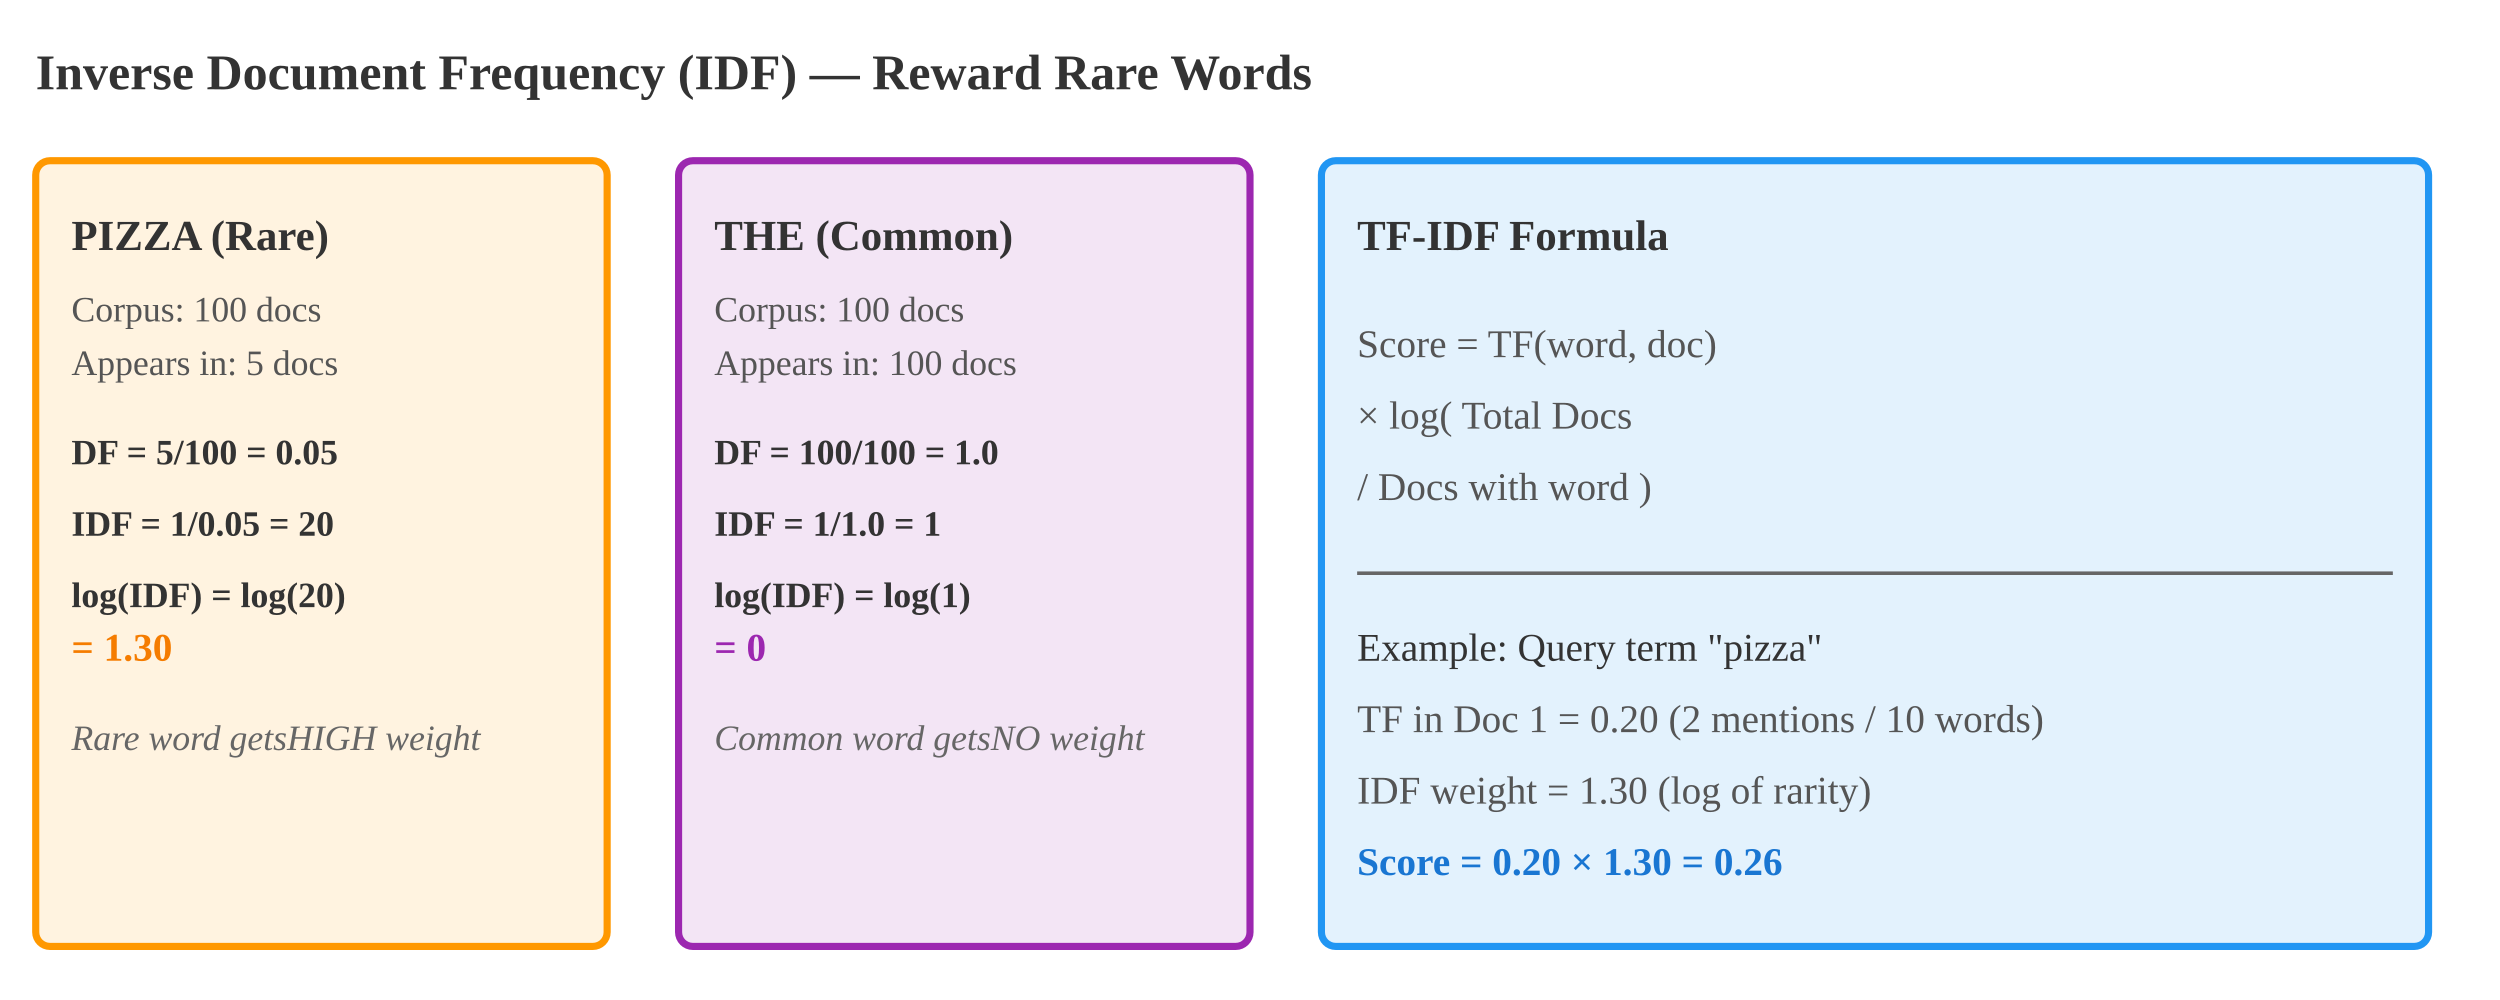
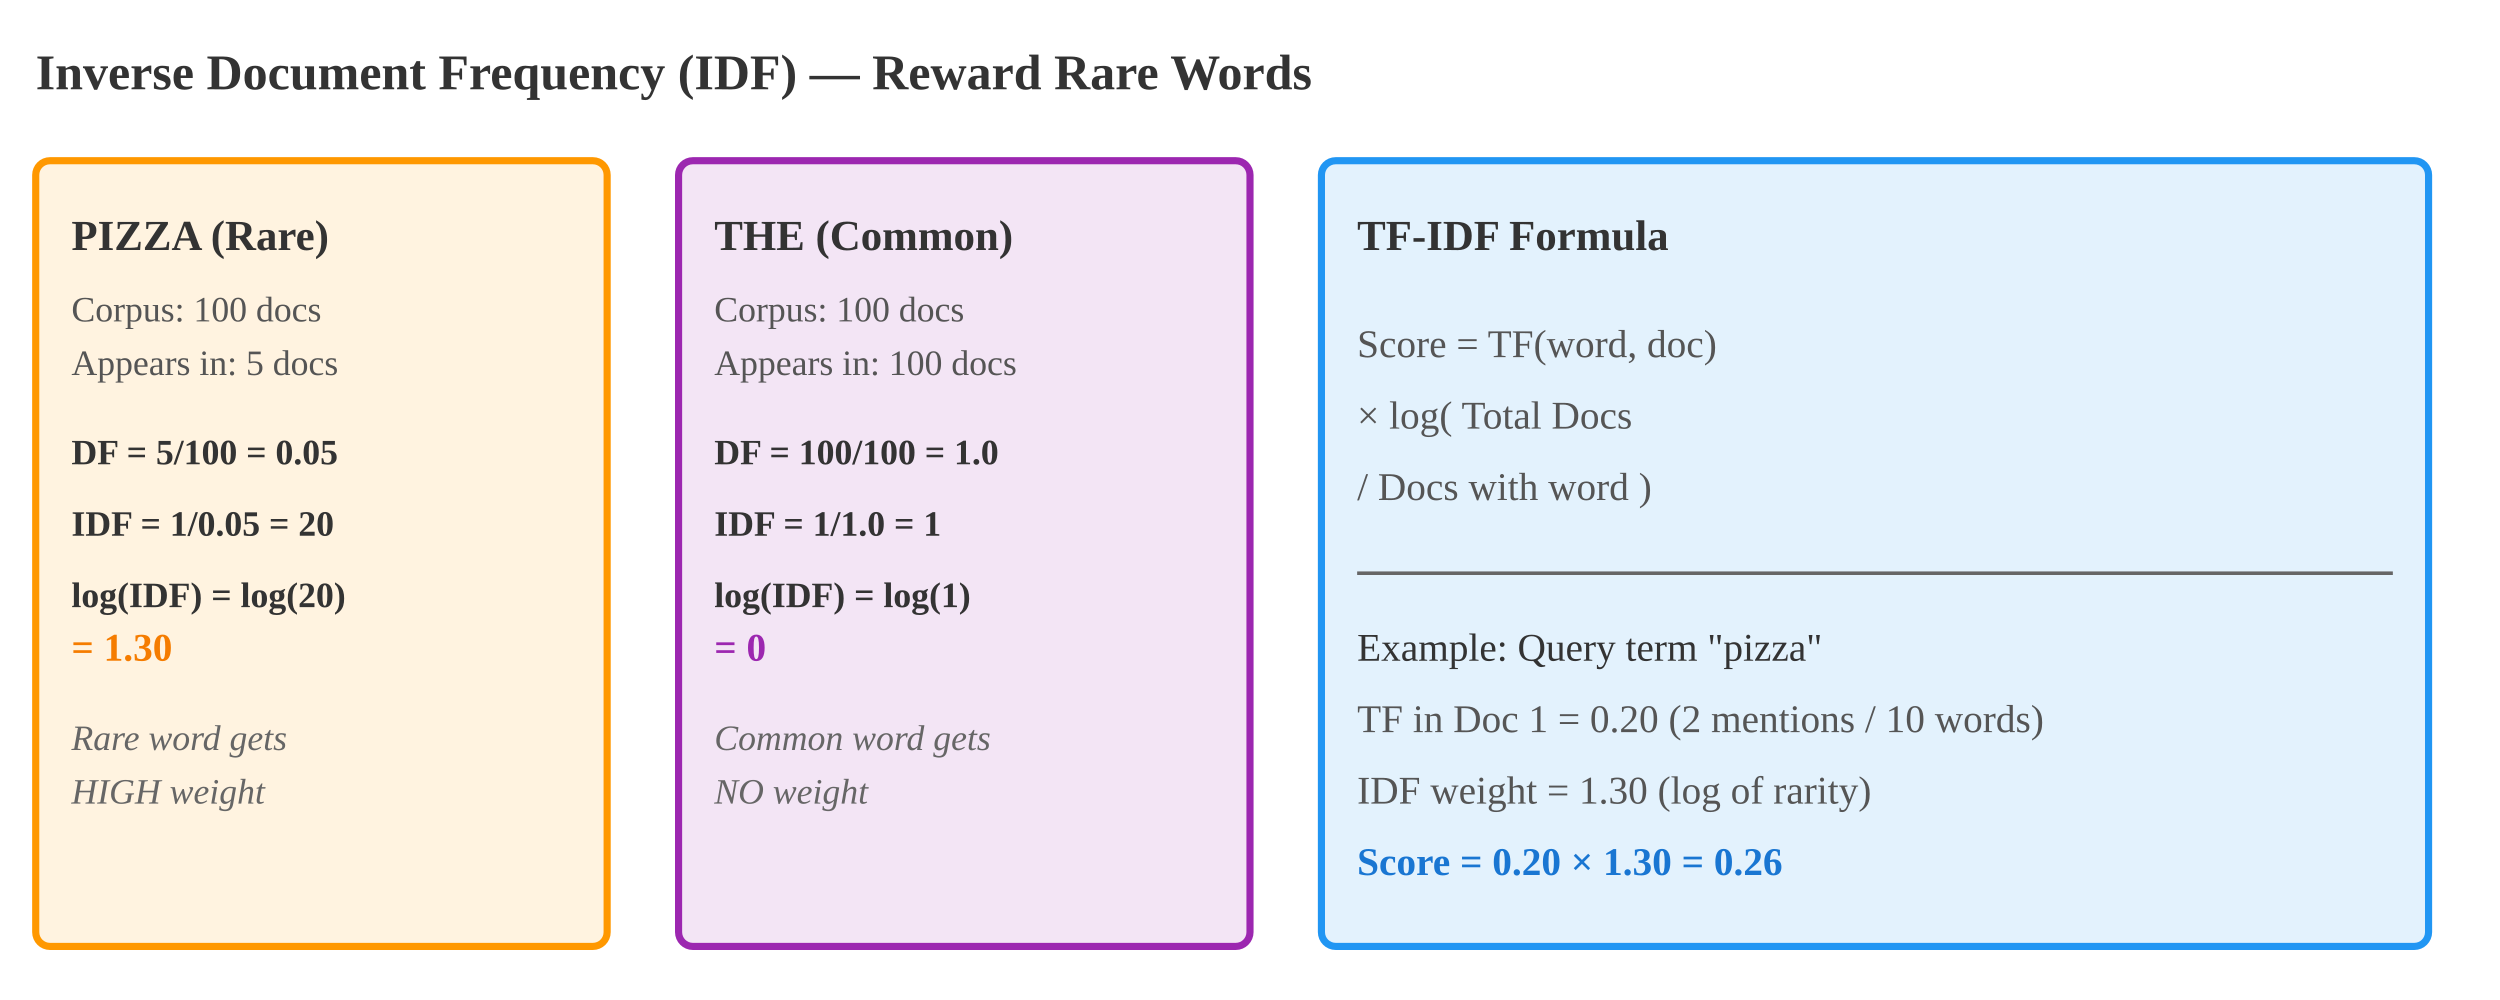
<svg xmlns="http://www.w3.org/2000/svg" viewBox="0 0 700 280">
  <text x="10" y="25" font-size="14" font-weight="bold" fill="#333">Inverse Document Frequency (IDF) — Reward Rare Words</text>
  <rect x="10" y="45" width="160" height="220" fill="#fff3e0" stroke="#ff9800" stroke-width="2" rx="4" />
  <text x="20" y="70" font-size="12" font-weight="bold" fill="#333">PIZZA (Rare)</text>
  <text x="20" y="90" font-size="10" fill="#555">Corpus: 100 docs</text>
  <text x="20" y="105" font-size="10" fill="#555">Appears in: 5 docs</text>
  <text x="20" y="130" font-size="10" font-weight="bold" fill="#333">DF = 5/100 = 0.05</text>
  <text x="20" y="150" font-size="10" font-weight="bold" fill="#333">IDF = 1/0.05 = 20</text>
  <text x="20" y="170" font-size="10" font-weight="bold" fill="#333">log(IDF) = log(20)</text>
  <text x="20" y="185" font-size="11" font-weight="bold" fill="#f57c00">= 1.30</text>
-   <text x="20" y="210" font-size="10" font-style="italic" fill="#666">Rare word gets<br />HIGH weight</text>
+   <text x="20" y="210" font-size="10" font-style="italic" fill="#666">Rare word gets</text>
+   <text x="20" y="225" font-size="10" font-style="italic" fill="#666">HIGH weight</text>
  <rect x="190" y="45" width="160" height="220" fill="#f3e5f5" stroke="#9c27b0" stroke-width="2" rx="4" />
  <text x="200" y="70" font-size="12" font-weight="bold" fill="#333">THE (Common)</text>
  <text x="200" y="90" font-size="10" fill="#555">Corpus: 100 docs</text>
  <text x="200" y="105" font-size="10" fill="#555">Appears in: 100 docs</text>
  <text x="200" y="130" font-size="10" font-weight="bold" fill="#333">DF = 100/100 = 1.0</text>
  <text x="200" y="150" font-size="10" font-weight="bold" fill="#333">IDF = 1/1.0 = 1</text>
  <text x="200" y="170" font-size="10" font-weight="bold" fill="#333">log(IDF) = log(1)</text>
  <text x="200" y="185" font-size="11" font-weight="bold" fill="#9c27b0">= 0</text>
-   <text x="200" y="210" font-size="10" font-style="italic" fill="#666">Common word gets<br />NO weight</text>
+   <text x="200" y="210" font-size="10" font-style="italic" fill="#666">Common word gets</text>
+   <text x="200" y="225" font-size="10" font-style="italic" fill="#666">NO weight</text>
  <rect x="370" y="45" width="310" height="220" fill="#e3f2fd" stroke="#2196f3" stroke-width="2" rx="4" />
  <text x="380" y="70" font-size="12" font-weight="bold" fill="#333">TF-IDF Formula</text>
  <text x="380" y="100" font-size="11" fill="#555">Score = TF(word, doc)</text>
  <text x="380" y="120" font-size="11" fill="#555">        × log( Total Docs</text>
  <text x="380" y="140" font-size="11" fill="#555">               / Docs with word )</text>
  <rect x="380" y="160" width="290" height="1" fill="#666" />
  <text x="380" y="185" font-size="11" fill="#333">Example: Query term "pizza"</text>
  <text x="380" y="205" font-size="11" fill="#555">TF in Doc 1 = 0.20 (2 mentions / 10 words)</text>
  <text x="380" y="225" font-size="11" fill="#555">IDF weight = 1.30 (log of rarity)</text>
  <text x="380" y="245" font-size="11" font-weight="bold" fill="#1976d2">Score = 0.20 × 1.30 = 0.26</text>
</svg>
